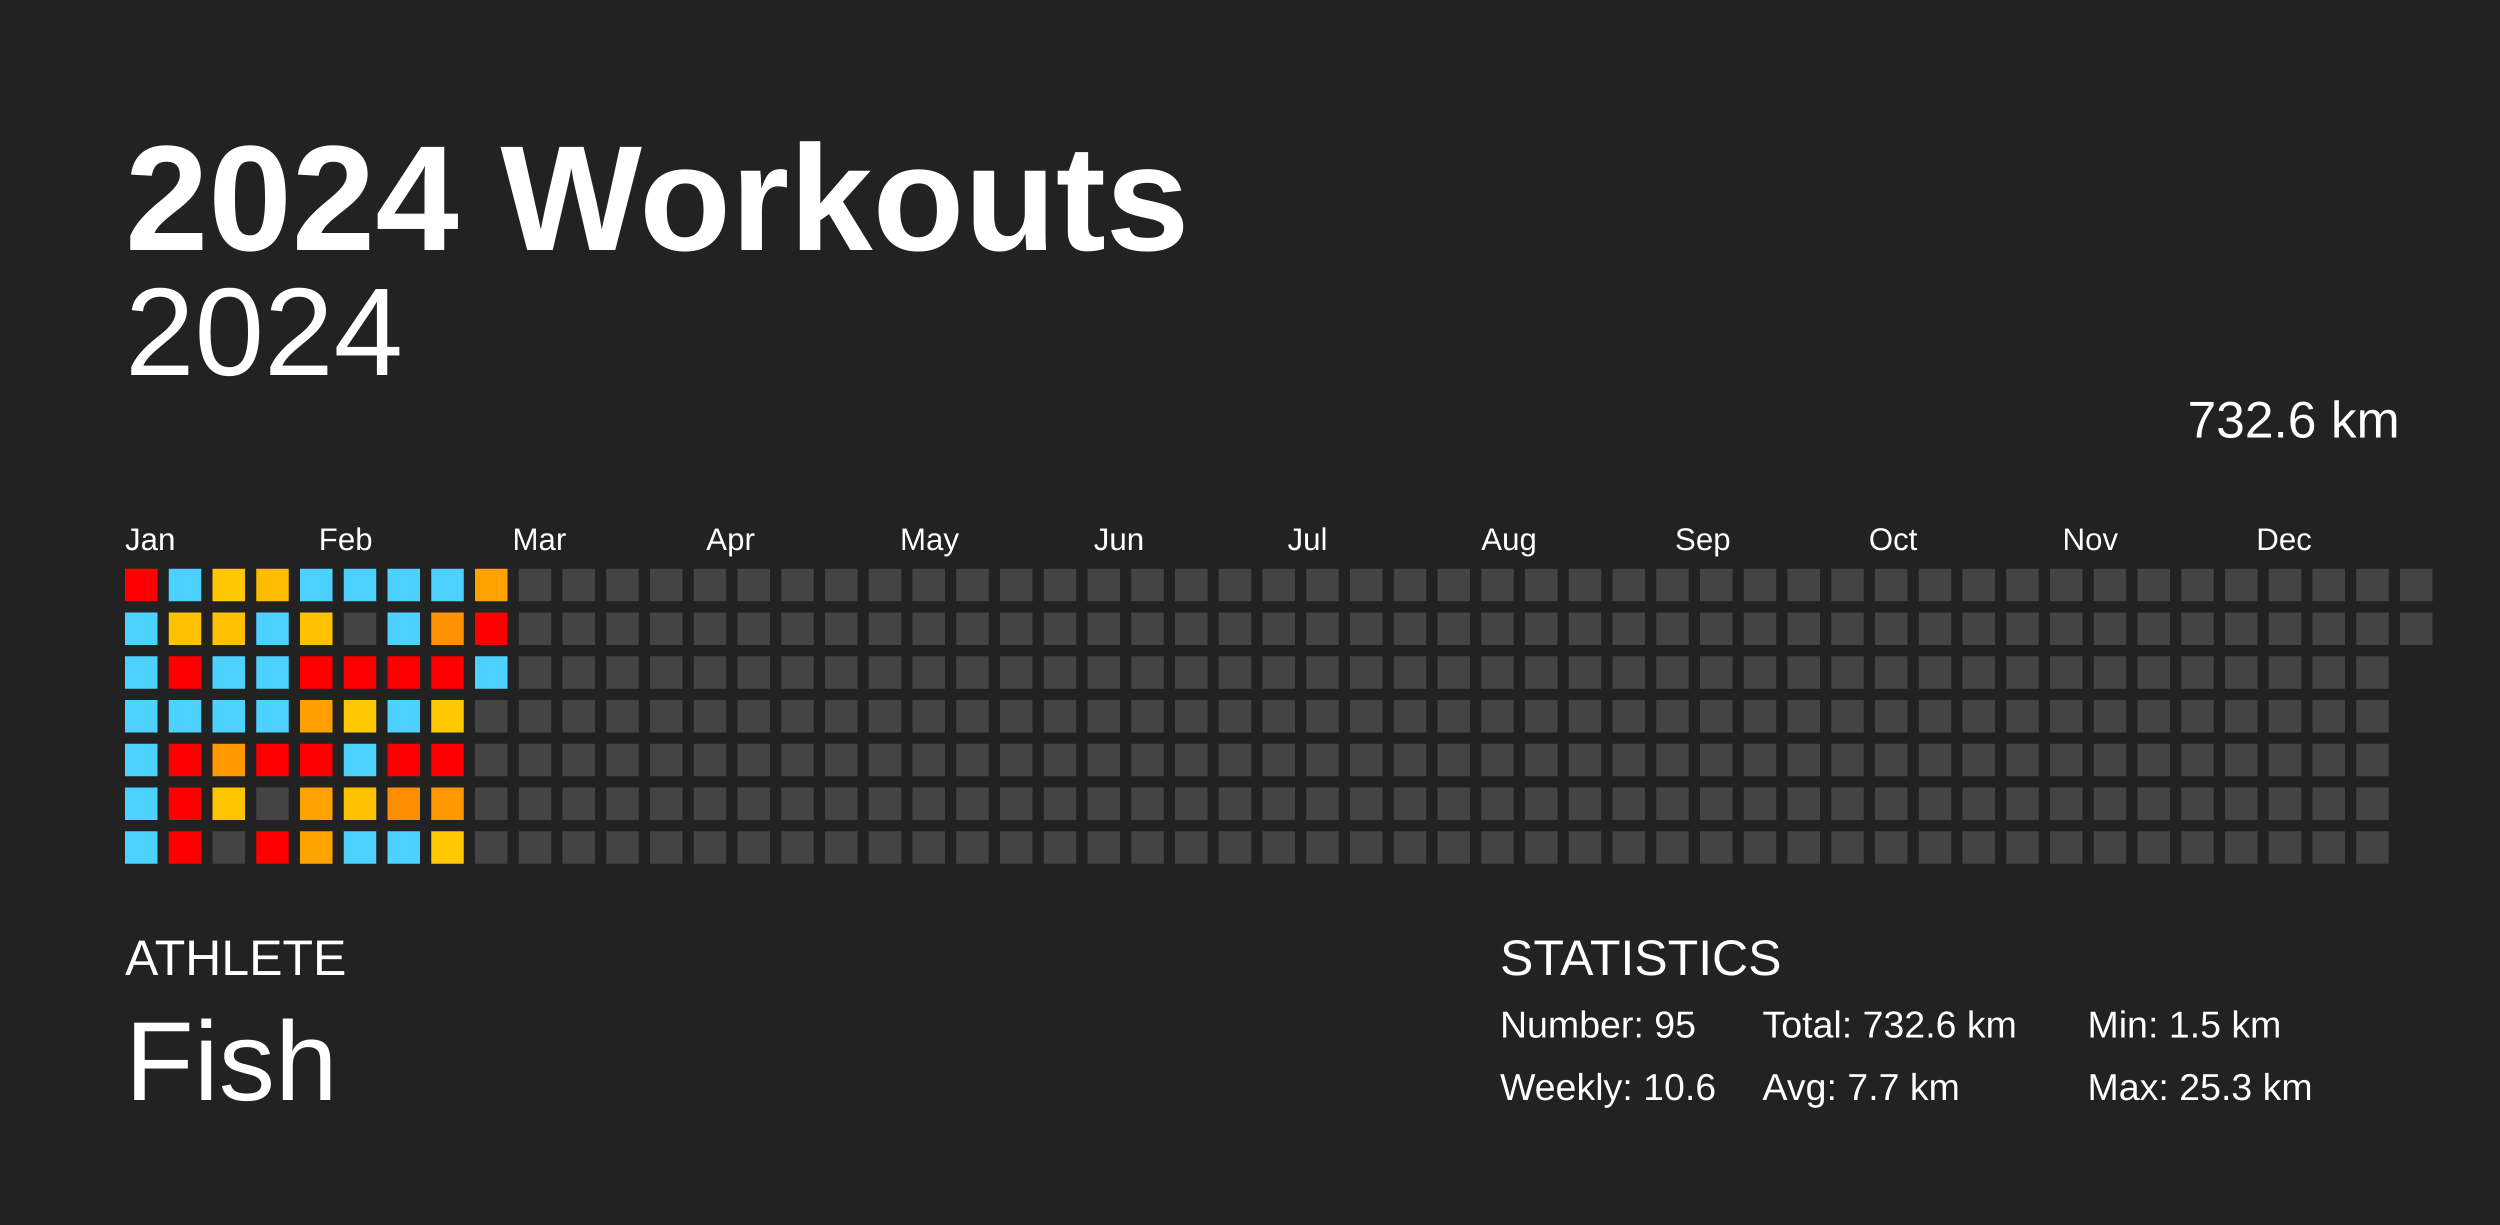
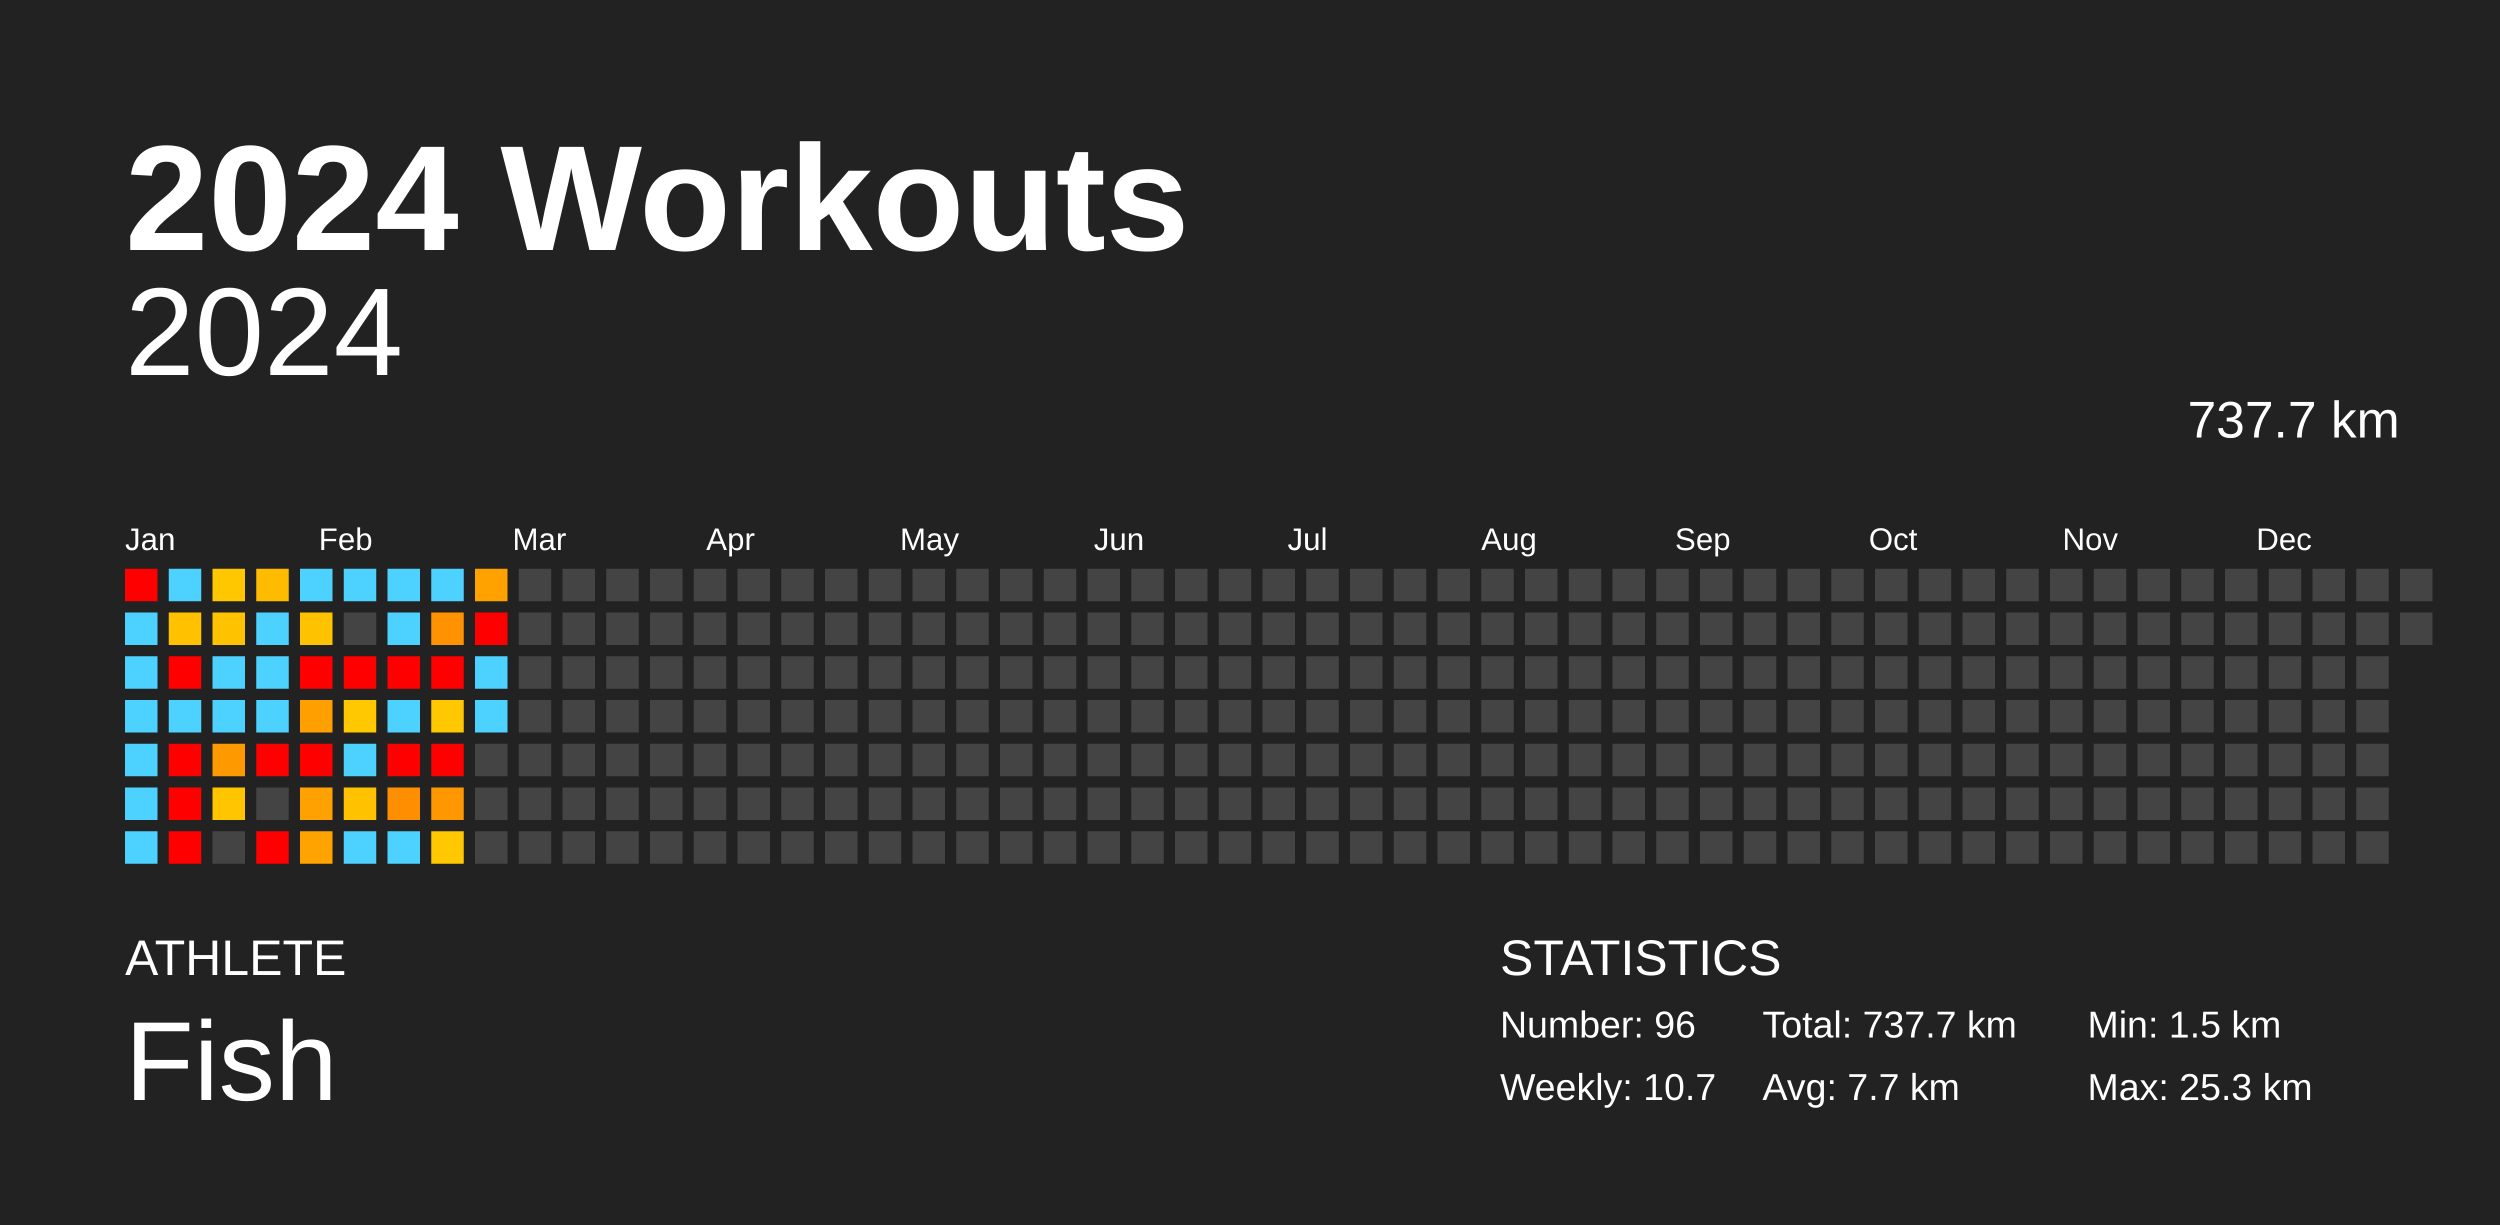
<svg xmlns="http://www.w3.org/2000/svg" baseProfile="full" height="98mm" version="1.1" viewBox="0,0,200,98" width="200mm">
  <defs />
  <rect fill="#222222" height="98" width="200" x="0" y="0" />
  <text fill="#FFFFFF" style="font-size:12px; font-family:Arial; font-weight:bold;" x="10" y="20">2024 Workouts</text>
  <text fill="#FFFFFF" style="font-size:4px; font-family:Arial" x="10" y="78">ATHLETE</text>
  <text fill="#FFFFFF" style="font-size:9px; font-family:Arial" x="10" y="88">Fish</text>
  <text fill="#FFFFFF" style="font-size:4px; font-family:Arial" x="120" y="78">STATISTICS</text>
-   <text fill="#FFFFFF" style="font-size:3px; font-family:Arial" x="120" y="83">Number: 95</text>
-   <text fill="#FFFFFF" style="font-size:3px; font-family:Arial" x="120" y="88">Weekly: 10.6</text>
-   <text fill="#FFFFFF" style="font-size:3px; font-family:Arial" x="141" y="83">Total: 732.6 km</text>
+   <text fill="#FFFFFF" style="font-size:3px; font-family:Arial" x="120" y="83">Number: 96</text>
+   <text fill="#FFFFFF" style="font-size:3px; font-family:Arial" x="120" y="88">Weekly: 10.7</text>
+   <text fill="#FFFFFF" style="font-size:3px; font-family:Arial" x="141" y="83">Total: 737.7 km</text>
  <text fill="#FFFFFF" style="font-size:3px; font-family:Arial" x="141" y="88">Avg: 7.7 km</text>
  <text fill="#FFFFFF" style="font-size:3px; font-family:Arial" x="167" y="83">Min: 1.5 km</text>
  <text fill="#FFFFFF" style="font-size:3px; font-family:Arial" x="167" y="88">Max: 25.3 km</text>
  <text alignment-baseline="hanging" fill="#FFFFFF" style="font-size:10.0px; font-family:Arial;" x="10" y="30">2024</text>
-   <text alignment-baseline="hanging" fill="#FFFFFF" style="font-size:4.125px; font-family:Arial;" x="175" y="35">732.6 km</text>
+   <text alignment-baseline="hanging" fill="#FFFFFF" style="font-size:4.125px; font-family:Arial;" x="175" y="35">737.7 km</text>
  <text fill="#FFFFFF" style="font-size:2.5px; font-family:Arial" x="10.0" y="44">Jan</text>
  <text fill="#FFFFFF" style="font-size:2.5px; font-family:Arial" x="25.5" y="44">Feb</text>
  <text fill="#FFFFFF" style="font-size:2.5px; font-family:Arial" x="41.0" y="44">Mar</text>
  <text fill="#FFFFFF" style="font-size:2.5px; font-family:Arial" x="56.5" y="44">Apr</text>
  <text fill="#FFFFFF" style="font-size:2.5px; font-family:Arial" x="72.0" y="44">May</text>
  <text fill="#FFFFFF" style="font-size:2.5px; font-family:Arial" x="87.5" y="44">Jun</text>
  <text fill="#FFFFFF" style="font-size:2.5px; font-family:Arial" x="103.0" y="44">Jul</text>
  <text fill="#FFFFFF" style="font-size:2.5px; font-family:Arial" x="118.5" y="44">Aug</text>
  <text fill="#FFFFFF" style="font-size:2.5px; font-family:Arial" x="134.0" y="44">Sep</text>
  <text fill="#FFFFFF" style="font-size:2.5px; font-family:Arial" x="149.5" y="44">Oct</text>
  <text fill="#FFFFFF" style="font-size:2.5px; font-family:Arial" x="165.0" y="44">Nov</text>
  <text fill="#FFFFFF" style="font-size:2.5px; font-family:Arial" x="180.5" y="44">Dec</text>
  <rect fill="red" height="2.6" width="2.6" x="10.0" y="45.5" />
  <rect fill="#4dd2ff" height="2.6" width="2.6" x="10.0" y="49.0" />
  <rect fill="#4dd2ff" height="2.6" width="2.6" x="10.0" y="52.5" />
  <rect fill="#4dd2ff" height="2.6" width="2.6" x="10.0" y="56.0" />
  <rect fill="#4dd2ff" height="2.6" width="2.6" x="10.0" y="59.5" />
  <rect fill="#4dd2ff" height="2.6" width="2.6" x="10.0" y="63.0" />
  <rect fill="#4dd2ff" height="2.6" width="2.6" x="10.0" y="66.5" />
  <rect fill="#4dd2ff" height="2.6" width="2.6" x="13.5" y="45.5" />
  <rect fill="#ffc100" height="2.6" width="2.6" x="13.5" y="49.0" />
  <rect fill="red" height="2.6" width="2.6" x="13.5" y="52.5" />
  <rect fill="#4dd2ff" height="2.6" width="2.6" x="13.5" y="56.0" />
  <rect fill="red" height="2.6" width="2.6" x="13.5" y="59.5" />
  <rect fill="red" height="2.6" width="2.6" x="13.5" y="63.0" />
  <rect fill="red" height="2.6" width="2.6" x="13.5" y="66.5" />
  <rect fill="#ffc700" height="2.6" width="2.6" x="17.0" y="45.5" />
  <rect fill="#ffc200" height="2.6" width="2.6" x="17.0" y="49.0" />
  <rect fill="#4dd2ff" height="2.6" width="2.6" x="17.0" y="52.5" />
  <rect fill="#4dd2ff" height="2.6" width="2.6" x="17.0" y="56.0" />
  <rect fill="#ff9900" height="2.6" width="2.6" x="17.0" y="59.5" />
  <rect fill="#ffc600" height="2.6" width="2.6" x="17.0" y="63.0" />
  <rect fill="#444444" height="2.6" width="2.6" x="17.0" y="66.5" />
  <rect fill="#ffbb00" height="2.6" width="2.6" x="20.5" y="45.5" />
  <rect fill="#4dd2ff" height="2.6" width="2.6" x="20.5" y="49.0" />
  <rect fill="#4dd2ff" height="2.6" width="2.6" x="20.5" y="52.5" />
  <rect fill="#4dd2ff" height="2.6" width="2.6" x="20.5" y="56.0" />
  <rect fill="red" height="2.6" width="2.6" x="20.5" y="59.5" />
  <rect fill="#444444" height="2.6" width="2.6" x="20.5" y="63.0" />
  <rect fill="red" height="2.6" width="2.6" x="20.5" y="66.5" />
  <rect fill="#4dd2ff" height="2.6" width="2.6" x="24.0" y="45.5" />
  <rect fill="#ffc200" height="2.6" width="2.6" x="24.0" y="49.0" />
  <rect fill="red" height="2.6" width="2.6" x="24.0" y="52.5" />
  <rect fill="#ffa000" height="2.6" width="2.6" x="24.0" y="56.0" />
  <rect fill="red" height="2.6" width="2.6" x="24.0" y="59.5" />
  <rect fill="#ffa100" height="2.6" width="2.6" x="24.0" y="63.0" />
  <rect fill="#ffa300" height="2.6" width="2.6" x="24.0" y="66.5" />
  <rect fill="#4dd2ff" height="2.6" width="2.6" x="27.5" y="45.5" />
  <rect fill="#444444" height="2.6" width="2.6" x="27.5" y="49.0" />
  <rect fill="red" height="2.6" width="2.6" x="27.5" y="52.5" />
  <rect fill="#ffc800" height="2.6" width="2.6" x="27.5" y="56.0" />
  <rect fill="#4dd2ff" height="2.6" width="2.6" x="27.5" y="59.5" />
  <rect fill="#ffc200" height="2.6" width="2.6" x="27.5" y="63.0" />
  <rect fill="#4dd2ff" height="2.6" width="2.6" x="27.5" y="66.5" />
  <rect fill="#4dd2ff" height="2.6" width="2.6" x="31.0" y="45.5" />
  <rect fill="#4dd2ff" height="2.6" width="2.6" x="31.0" y="49.0" />
  <rect fill="red" height="2.6" width="2.6" x="31.0" y="52.5" />
  <rect fill="#4dd2ff" height="2.6" width="2.6" x="31.0" y="56.0" />
  <rect fill="red" height="2.6" width="2.6" x="31.0" y="59.5" />
  <rect fill="#ff8f00" height="2.6" width="2.6" x="31.0" y="63.0" />
  <rect fill="#4dd2ff" height="2.6" width="2.6" x="31.0" y="66.5" />
  <rect fill="#4dd2ff" height="2.6" width="2.6" x="34.5" y="45.5" />
  <rect fill="#ff9200" height="2.6" width="2.6" x="34.5" y="49.0" />
  <rect fill="red" height="2.6" width="2.6" x="34.5" y="52.5" />
  <rect fill="#ffc800" height="2.6" width="2.6" x="34.5" y="56.0" />
  <rect fill="red" height="2.6" width="2.6" x="34.5" y="59.5" />
  <rect fill="#ff9800" height="2.6" width="2.6" x="34.5" y="63.0" />
  <rect fill="#ffc800" height="2.6" width="2.6" x="34.5" y="66.5" />
  <rect fill="#ffa200" height="2.6" width="2.6" x="38.0" y="45.5" />
  <rect fill="red" height="2.6" width="2.6" x="38.0" y="49.0" />
  <rect fill="#4dd2ff" height="2.6" width="2.6" x="38.0" y="52.5" />
-   <rect fill="#444444" height="2.6" width="2.6" x="38.0" y="56.0" />
+   <rect fill="#4dd2ff" height="2.6" width="2.6" x="38.0" y="56.0" />
  <rect fill="#444444" height="2.6" width="2.6" x="38.0" y="59.5" />
  <rect fill="#444444" height="2.6" width="2.6" x="38.0" y="63.0" />
  <rect fill="#444444" height="2.6" width="2.6" x="38.0" y="66.5" />
  <rect fill="#444444" height="2.6" width="2.6" x="41.5" y="45.5" />
  <rect fill="#444444" height="2.6" width="2.6" x="41.5" y="49.0" />
  <rect fill="#444444" height="2.6" width="2.6" x="41.5" y="52.5" />
  <rect fill="#444444" height="2.6" width="2.6" x="41.5" y="56.0" />
  <rect fill="#444444" height="2.6" width="2.6" x="41.5" y="59.5" />
  <rect fill="#444444" height="2.6" width="2.6" x="41.5" y="63.0" />
  <rect fill="#444444" height="2.6" width="2.6" x="41.5" y="66.5" />
  <rect fill="#444444" height="2.6" width="2.6" x="45.0" y="45.5" />
  <rect fill="#444444" height="2.6" width="2.6" x="45.0" y="49.0" />
  <rect fill="#444444" height="2.6" width="2.6" x="45.0" y="52.5" />
  <rect fill="#444444" height="2.6" width="2.6" x="45.0" y="56.0" />
  <rect fill="#444444" height="2.6" width="2.6" x="45.0" y="59.5" />
  <rect fill="#444444" height="2.6" width="2.6" x="45.0" y="63.0" />
  <rect fill="#444444" height="2.6" width="2.6" x="45.0" y="66.5" />
  <rect fill="#444444" height="2.6" width="2.6" x="48.5" y="45.5" />
  <rect fill="#444444" height="2.6" width="2.6" x="48.5" y="49.0" />
  <rect fill="#444444" height="2.6" width="2.6" x="48.5" y="52.5" />
  <rect fill="#444444" height="2.6" width="2.6" x="48.5" y="56.0" />
  <rect fill="#444444" height="2.6" width="2.6" x="48.5" y="59.5" />
  <rect fill="#444444" height="2.6" width="2.6" x="48.5" y="63.0" />
  <rect fill="#444444" height="2.6" width="2.6" x="48.5" y="66.5" />
  <rect fill="#444444" height="2.6" width="2.6" x="52.0" y="45.5" />
  <rect fill="#444444" height="2.6" width="2.6" x="52.0" y="49.0" />
  <rect fill="#444444" height="2.6" width="2.6" x="52.0" y="52.5" />
  <rect fill="#444444" height="2.6" width="2.6" x="52.0" y="56.0" />
  <rect fill="#444444" height="2.6" width="2.6" x="52.0" y="59.5" />
  <rect fill="#444444" height="2.6" width="2.6" x="52.0" y="63.0" />
  <rect fill="#444444" height="2.6" width="2.6" x="52.0" y="66.5" />
  <rect fill="#444444" height="2.6" width="2.6" x="55.5" y="45.5" />
  <rect fill="#444444" height="2.6" width="2.6" x="55.5" y="49.0" />
  <rect fill="#444444" height="2.6" width="2.6" x="55.5" y="52.5" />
  <rect fill="#444444" height="2.6" width="2.6" x="55.5" y="56.0" />
  <rect fill="#444444" height="2.6" width="2.6" x="55.5" y="59.5" />
  <rect fill="#444444" height="2.6" width="2.6" x="55.5" y="63.0" />
  <rect fill="#444444" height="2.6" width="2.6" x="55.5" y="66.5" />
  <rect fill="#444444" height="2.6" width="2.6" x="59.0" y="45.5" />
  <rect fill="#444444" height="2.6" width="2.6" x="59.0" y="49.0" />
  <rect fill="#444444" height="2.6" width="2.6" x="59.0" y="52.5" />
  <rect fill="#444444" height="2.6" width="2.6" x="59.0" y="56.0" />
  <rect fill="#444444" height="2.6" width="2.6" x="59.0" y="59.5" />
  <rect fill="#444444" height="2.6" width="2.6" x="59.0" y="63.0" />
  <rect fill="#444444" height="2.6" width="2.6" x="59.0" y="66.5" />
  <rect fill="#444444" height="2.6" width="2.6" x="62.5" y="45.5" />
  <rect fill="#444444" height="2.6" width="2.6" x="62.5" y="49.0" />
  <rect fill="#444444" height="2.6" width="2.6" x="62.5" y="52.5" />
  <rect fill="#444444" height="2.6" width="2.6" x="62.5" y="56.0" />
  <rect fill="#444444" height="2.6" width="2.6" x="62.5" y="59.5" />
  <rect fill="#444444" height="2.6" width="2.6" x="62.5" y="63.0" />
  <rect fill="#444444" height="2.6" width="2.6" x="62.5" y="66.5" />
  <rect fill="#444444" height="2.6" width="2.6" x="66.0" y="45.5" />
  <rect fill="#444444" height="2.6" width="2.6" x="66.0" y="49.0" />
  <rect fill="#444444" height="2.6" width="2.6" x="66.0" y="52.5" />
  <rect fill="#444444" height="2.6" width="2.6" x="66.0" y="56.0" />
  <rect fill="#444444" height="2.6" width="2.6" x="66.0" y="59.5" />
  <rect fill="#444444" height="2.6" width="2.6" x="66.0" y="63.0" />
  <rect fill="#444444" height="2.6" width="2.6" x="66.0" y="66.5" />
  <rect fill="#444444" height="2.6" width="2.6" x="69.5" y="45.5" />
  <rect fill="#444444" height="2.6" width="2.6" x="69.5" y="49.0" />
  <rect fill="#444444" height="2.6" width="2.6" x="69.5" y="52.5" />
  <rect fill="#444444" height="2.6" width="2.6" x="69.5" y="56.0" />
  <rect fill="#444444" height="2.6" width="2.6" x="69.5" y="59.5" />
  <rect fill="#444444" height="2.6" width="2.6" x="69.5" y="63.0" />
  <rect fill="#444444" height="2.6" width="2.6" x="69.5" y="66.5" />
  <rect fill="#444444" height="2.6" width="2.6" x="73.0" y="45.5" />
  <rect fill="#444444" height="2.6" width="2.6" x="73.0" y="49.0" />
  <rect fill="#444444" height="2.6" width="2.6" x="73.0" y="52.5" />
  <rect fill="#444444" height="2.6" width="2.6" x="73.0" y="56.0" />
  <rect fill="#444444" height="2.6" width="2.6" x="73.0" y="59.5" />
  <rect fill="#444444" height="2.6" width="2.6" x="73.0" y="63.0" />
  <rect fill="#444444" height="2.6" width="2.6" x="73.0" y="66.5" />
  <rect fill="#444444" height="2.6" width="2.6" x="76.5" y="45.5" />
  <rect fill="#444444" height="2.6" width="2.6" x="76.5" y="49.0" />
  <rect fill="#444444" height="2.6" width="2.6" x="76.5" y="52.5" />
  <rect fill="#444444" height="2.6" width="2.6" x="76.5" y="56.0" />
  <rect fill="#444444" height="2.6" width="2.6" x="76.5" y="59.5" />
  <rect fill="#444444" height="2.6" width="2.6" x="76.5" y="63.0" />
  <rect fill="#444444" height="2.6" width="2.6" x="76.5" y="66.5" />
  <rect fill="#444444" height="2.6" width="2.6" x="80.0" y="45.5" />
  <rect fill="#444444" height="2.6" width="2.6" x="80.0" y="49.0" />
  <rect fill="#444444" height="2.6" width="2.6" x="80.0" y="52.5" />
  <rect fill="#444444" height="2.6" width="2.6" x="80.0" y="56.0" />
  <rect fill="#444444" height="2.6" width="2.6" x="80.0" y="59.5" />
  <rect fill="#444444" height="2.6" width="2.6" x="80.0" y="63.0" />
  <rect fill="#444444" height="2.6" width="2.6" x="80.0" y="66.5" />
  <rect fill="#444444" height="2.6" width="2.6" x="83.5" y="45.5" />
  <rect fill="#444444" height="2.6" width="2.6" x="83.5" y="49.0" />
  <rect fill="#444444" height="2.6" width="2.6" x="83.5" y="52.5" />
  <rect fill="#444444" height="2.6" width="2.6" x="83.5" y="56.0" />
  <rect fill="#444444" height="2.6" width="2.6" x="83.5" y="59.5" />
  <rect fill="#444444" height="2.6" width="2.6" x="83.5" y="63.0" />
  <rect fill="#444444" height="2.6" width="2.6" x="83.5" y="66.5" />
  <rect fill="#444444" height="2.6" width="2.6" x="87.0" y="45.5" />
  <rect fill="#444444" height="2.6" width="2.6" x="87.0" y="49.0" />
  <rect fill="#444444" height="2.6" width="2.6" x="87.0" y="52.5" />
  <rect fill="#444444" height="2.6" width="2.6" x="87.0" y="56.0" />
  <rect fill="#444444" height="2.6" width="2.6" x="87.0" y="59.5" />
  <rect fill="#444444" height="2.6" width="2.6" x="87.0" y="63.0" />
  <rect fill="#444444" height="2.6" width="2.6" x="87.0" y="66.5" />
  <rect fill="#444444" height="2.6" width="2.6" x="90.5" y="45.5" />
  <rect fill="#444444" height="2.6" width="2.6" x="90.5" y="49.0" />
  <rect fill="#444444" height="2.6" width="2.6" x="90.5" y="52.5" />
  <rect fill="#444444" height="2.6" width="2.6" x="90.5" y="56.0" />
  <rect fill="#444444" height="2.6" width="2.6" x="90.5" y="59.5" />
  <rect fill="#444444" height="2.6" width="2.6" x="90.5" y="63.0" />
  <rect fill="#444444" height="2.6" width="2.6" x="90.5" y="66.5" />
  <rect fill="#444444" height="2.6" width="2.6" x="94.0" y="45.5" />
  <rect fill="#444444" height="2.6" width="2.6" x="94.0" y="49.0" />
  <rect fill="#444444" height="2.6" width="2.6" x="94.0" y="52.5" />
  <rect fill="#444444" height="2.6" width="2.6" x="94.0" y="56.0" />
  <rect fill="#444444" height="2.6" width="2.6" x="94.0" y="59.5" />
  <rect fill="#444444" height="2.6" width="2.6" x="94.0" y="63.0" />
  <rect fill="#444444" height="2.6" width="2.6" x="94.0" y="66.5" />
  <rect fill="#444444" height="2.6" width="2.6" x="97.5" y="45.5" />
  <rect fill="#444444" height="2.6" width="2.6" x="97.5" y="49.0" />
  <rect fill="#444444" height="2.6" width="2.6" x="97.5" y="52.5" />
  <rect fill="#444444" height="2.6" width="2.6" x="97.5" y="56.0" />
  <rect fill="#444444" height="2.6" width="2.6" x="97.5" y="59.5" />
  <rect fill="#444444" height="2.6" width="2.6" x="97.5" y="63.0" />
  <rect fill="#444444" height="2.6" width="2.6" x="97.5" y="66.5" />
  <rect fill="#444444" height="2.6" width="2.6" x="101.0" y="45.5" />
  <rect fill="#444444" height="2.6" width="2.6" x="101.0" y="49.0" />
  <rect fill="#444444" height="2.6" width="2.6" x="101.0" y="52.5" />
  <rect fill="#444444" height="2.6" width="2.6" x="101.0" y="56.0" />
  <rect fill="#444444" height="2.6" width="2.6" x="101.0" y="59.5" />
  <rect fill="#444444" height="2.6" width="2.6" x="101.0" y="63.0" />
  <rect fill="#444444" height="2.6" width="2.6" x="101.0" y="66.5" />
  <rect fill="#444444" height="2.6" width="2.6" x="104.5" y="45.5" />
  <rect fill="#444444" height="2.6" width="2.6" x="104.5" y="49.0" />
  <rect fill="#444444" height="2.6" width="2.6" x="104.5" y="52.5" />
  <rect fill="#444444" height="2.6" width="2.6" x="104.5" y="56.0" />
  <rect fill="#444444" height="2.6" width="2.6" x="104.5" y="59.5" />
  <rect fill="#444444" height="2.6" width="2.6" x="104.5" y="63.0" />
  <rect fill="#444444" height="2.6" width="2.6" x="104.5" y="66.5" />
  <rect fill="#444444" height="2.6" width="2.6" x="108.0" y="45.5" />
  <rect fill="#444444" height="2.6" width="2.6" x="108.0" y="49.0" />
  <rect fill="#444444" height="2.6" width="2.6" x="108.0" y="52.5" />
  <rect fill="#444444" height="2.6" width="2.6" x="108.0" y="56.0" />
  <rect fill="#444444" height="2.6" width="2.6" x="108.0" y="59.5" />
  <rect fill="#444444" height="2.6" width="2.6" x="108.0" y="63.0" />
  <rect fill="#444444" height="2.6" width="2.6" x="108.0" y="66.5" />
  <rect fill="#444444" height="2.6" width="2.6" x="111.5" y="45.5" />
  <rect fill="#444444" height="2.6" width="2.6" x="111.5" y="49.0" />
  <rect fill="#444444" height="2.6" width="2.6" x="111.5" y="52.5" />
  <rect fill="#444444" height="2.6" width="2.6" x="111.5" y="56.0" />
  <rect fill="#444444" height="2.6" width="2.6" x="111.5" y="59.5" />
  <rect fill="#444444" height="2.6" width="2.6" x="111.5" y="63.0" />
  <rect fill="#444444" height="2.6" width="2.6" x="111.5" y="66.5" />
  <rect fill="#444444" height="2.6" width="2.6" x="115.0" y="45.5" />
  <rect fill="#444444" height="2.6" width="2.6" x="115.0" y="49.0" />
  <rect fill="#444444" height="2.6" width="2.6" x="115.0" y="52.5" />
  <rect fill="#444444" height="2.6" width="2.6" x="115.0" y="56.0" />
  <rect fill="#444444" height="2.6" width="2.6" x="115.0" y="59.5" />
  <rect fill="#444444" height="2.6" width="2.6" x="115.0" y="63.0" />
  <rect fill="#444444" height="2.6" width="2.6" x="115.0" y="66.5" />
  <rect fill="#444444" height="2.6" width="2.6" x="118.5" y="45.5" />
  <rect fill="#444444" height="2.6" width="2.6" x="118.5" y="49.0" />
  <rect fill="#444444" height="2.6" width="2.6" x="118.5" y="52.5" />
  <rect fill="#444444" height="2.6" width="2.6" x="118.5" y="56.0" />
  <rect fill="#444444" height="2.6" width="2.6" x="118.5" y="59.5" />
  <rect fill="#444444" height="2.6" width="2.6" x="118.5" y="63.0" />
  <rect fill="#444444" height="2.6" width="2.6" x="118.5" y="66.5" />
  <rect fill="#444444" height="2.6" width="2.6" x="122.0" y="45.5" />
  <rect fill="#444444" height="2.6" width="2.6" x="122.0" y="49.0" />
  <rect fill="#444444" height="2.6" width="2.6" x="122.0" y="52.5" />
  <rect fill="#444444" height="2.6" width="2.6" x="122.0" y="56.0" />
  <rect fill="#444444" height="2.6" width="2.6" x="122.0" y="59.5" />
  <rect fill="#444444" height="2.6" width="2.6" x="122.0" y="63.0" />
  <rect fill="#444444" height="2.6" width="2.6" x="122.0" y="66.5" />
  <rect fill="#444444" height="2.6" width="2.6" x="125.5" y="45.5" />
  <rect fill="#444444" height="2.6" width="2.6" x="125.5" y="49.0" />
  <rect fill="#444444" height="2.6" width="2.6" x="125.5" y="52.5" />
  <rect fill="#444444" height="2.6" width="2.6" x="125.5" y="56.0" />
  <rect fill="#444444" height="2.6" width="2.6" x="125.5" y="59.5" />
  <rect fill="#444444" height="2.6" width="2.6" x="125.5" y="63.0" />
  <rect fill="#444444" height="2.6" width="2.6" x="125.5" y="66.5" />
  <rect fill="#444444" height="2.6" width="2.6" x="129.0" y="45.5" />
  <rect fill="#444444" height="2.6" width="2.6" x="129.0" y="49.0" />
  <rect fill="#444444" height="2.6" width="2.6" x="129.0" y="52.5" />
  <rect fill="#444444" height="2.6" width="2.6" x="129.0" y="56.0" />
  <rect fill="#444444" height="2.6" width="2.6" x="129.0" y="59.5" />
  <rect fill="#444444" height="2.6" width="2.6" x="129.0" y="63.0" />
  <rect fill="#444444" height="2.6" width="2.6" x="129.0" y="66.5" />
  <rect fill="#444444" height="2.6" width="2.6" x="132.5" y="45.5" />
  <rect fill="#444444" height="2.6" width="2.6" x="132.5" y="49.0" />
  <rect fill="#444444" height="2.6" width="2.6" x="132.5" y="52.5" />
  <rect fill="#444444" height="2.6" width="2.6" x="132.5" y="56.0" />
  <rect fill="#444444" height="2.6" width="2.6" x="132.5" y="59.5" />
  <rect fill="#444444" height="2.6" width="2.6" x="132.5" y="63.0" />
  <rect fill="#444444" height="2.6" width="2.6" x="132.5" y="66.5" />
  <rect fill="#444444" height="2.6" width="2.6" x="136.0" y="45.5" />
  <rect fill="#444444" height="2.6" width="2.6" x="136.0" y="49.0" />
  <rect fill="#444444" height="2.6" width="2.6" x="136.0" y="52.5" />
  <rect fill="#444444" height="2.6" width="2.6" x="136.0" y="56.0" />
  <rect fill="#444444" height="2.6" width="2.6" x="136.0" y="59.5" />
  <rect fill="#444444" height="2.6" width="2.6" x="136.0" y="63.0" />
  <rect fill="#444444" height="2.6" width="2.6" x="136.0" y="66.5" />
  <rect fill="#444444" height="2.6" width="2.6" x="139.5" y="45.5" />
  <rect fill="#444444" height="2.6" width="2.6" x="139.5" y="49.0" />
  <rect fill="#444444" height="2.6" width="2.6" x="139.5" y="52.5" />
  <rect fill="#444444" height="2.6" width="2.6" x="139.5" y="56.0" />
  <rect fill="#444444" height="2.6" width="2.6" x="139.5" y="59.5" />
  <rect fill="#444444" height="2.6" width="2.6" x="139.5" y="63.0" />
  <rect fill="#444444" height="2.6" width="2.6" x="139.5" y="66.5" />
  <rect fill="#444444" height="2.6" width="2.6" x="143.0" y="45.5" />
  <rect fill="#444444" height="2.6" width="2.6" x="143.0" y="49.0" />
  <rect fill="#444444" height="2.6" width="2.6" x="143.0" y="52.5" />
  <rect fill="#444444" height="2.6" width="2.6" x="143.0" y="56.0" />
  <rect fill="#444444" height="2.6" width="2.6" x="143.0" y="59.5" />
  <rect fill="#444444" height="2.6" width="2.6" x="143.0" y="63.0" />
  <rect fill="#444444" height="2.6" width="2.6" x="143.0" y="66.5" />
  <rect fill="#444444" height="2.6" width="2.6" x="146.5" y="45.5" />
  <rect fill="#444444" height="2.6" width="2.6" x="146.5" y="49.0" />
  <rect fill="#444444" height="2.6" width="2.6" x="146.5" y="52.5" />
  <rect fill="#444444" height="2.6" width="2.6" x="146.5" y="56.0" />
  <rect fill="#444444" height="2.6" width="2.6" x="146.5" y="59.5" />
  <rect fill="#444444" height="2.6" width="2.6" x="146.5" y="63.0" />
  <rect fill="#444444" height="2.6" width="2.6" x="146.5" y="66.5" />
  <rect fill="#444444" height="2.6" width="2.6" x="150.0" y="45.5" />
  <rect fill="#444444" height="2.6" width="2.6" x="150.0" y="49.0" />
  <rect fill="#444444" height="2.6" width="2.6" x="150.0" y="52.5" />
  <rect fill="#444444" height="2.6" width="2.6" x="150.0" y="56.0" />
  <rect fill="#444444" height="2.6" width="2.6" x="150.0" y="59.5" />
  <rect fill="#444444" height="2.6" width="2.6" x="150.0" y="63.0" />
  <rect fill="#444444" height="2.6" width="2.6" x="150.0" y="66.5" />
  <rect fill="#444444" height="2.6" width="2.6" x="153.5" y="45.5" />
  <rect fill="#444444" height="2.6" width="2.6" x="153.5" y="49.0" />
  <rect fill="#444444" height="2.6" width="2.6" x="153.5" y="52.5" />
  <rect fill="#444444" height="2.6" width="2.6" x="153.5" y="56.0" />
  <rect fill="#444444" height="2.6" width="2.6" x="153.5" y="59.5" />
  <rect fill="#444444" height="2.6" width="2.6" x="153.5" y="63.0" />
  <rect fill="#444444" height="2.6" width="2.6" x="153.5" y="66.5" />
  <rect fill="#444444" height="2.6" width="2.6" x="157.0" y="45.5" />
  <rect fill="#444444" height="2.6" width="2.6" x="157.0" y="49.0" />
  <rect fill="#444444" height="2.6" width="2.6" x="157.0" y="52.5" />
  <rect fill="#444444" height="2.6" width="2.6" x="157.0" y="56.0" />
  <rect fill="#444444" height="2.6" width="2.6" x="157.0" y="59.5" />
  <rect fill="#444444" height="2.6" width="2.6" x="157.0" y="63.0" />
  <rect fill="#444444" height="2.6" width="2.6" x="157.0" y="66.5" />
  <rect fill="#444444" height="2.6" width="2.6" x="160.5" y="45.5" />
  <rect fill="#444444" height="2.6" width="2.6" x="160.5" y="49.0" />
  <rect fill="#444444" height="2.6" width="2.6" x="160.5" y="52.5" />
  <rect fill="#444444" height="2.6" width="2.6" x="160.5" y="56.0" />
  <rect fill="#444444" height="2.6" width="2.6" x="160.5" y="59.5" />
  <rect fill="#444444" height="2.6" width="2.6" x="160.5" y="63.0" />
  <rect fill="#444444" height="2.6" width="2.6" x="160.5" y="66.5" />
  <rect fill="#444444" height="2.6" width="2.6" x="164.0" y="45.5" />
  <rect fill="#444444" height="2.6" width="2.6" x="164.0" y="49.0" />
  <rect fill="#444444" height="2.6" width="2.6" x="164.0" y="52.5" />
  <rect fill="#444444" height="2.6" width="2.6" x="164.0" y="56.0" />
  <rect fill="#444444" height="2.6" width="2.6" x="164.0" y="59.5" />
  <rect fill="#444444" height="2.6" width="2.6" x="164.0" y="63.0" />
  <rect fill="#444444" height="2.6" width="2.6" x="164.0" y="66.5" />
  <rect fill="#444444" height="2.6" width="2.6" x="167.5" y="45.5" />
  <rect fill="#444444" height="2.6" width="2.6" x="167.5" y="49.0" />
  <rect fill="#444444" height="2.6" width="2.6" x="167.5" y="52.5" />
  <rect fill="#444444" height="2.6" width="2.6" x="167.5" y="56.0" />
  <rect fill="#444444" height="2.6" width="2.6" x="167.5" y="59.5" />
  <rect fill="#444444" height="2.6" width="2.6" x="167.5" y="63.0" />
  <rect fill="#444444" height="2.6" width="2.6" x="167.5" y="66.5" />
  <rect fill="#444444" height="2.6" width="2.6" x="171.0" y="45.5" />
  <rect fill="#444444" height="2.6" width="2.6" x="171.0" y="49.0" />
  <rect fill="#444444" height="2.6" width="2.6" x="171.0" y="52.5" />
  <rect fill="#444444" height="2.6" width="2.6" x="171.0" y="56.0" />
  <rect fill="#444444" height="2.6" width="2.6" x="171.0" y="59.5" />
  <rect fill="#444444" height="2.6" width="2.6" x="171.0" y="63.0" />
  <rect fill="#444444" height="2.6" width="2.6" x="171.0" y="66.5" />
  <rect fill="#444444" height="2.6" width="2.6" x="174.5" y="45.5" />
  <rect fill="#444444" height="2.6" width="2.6" x="174.5" y="49.0" />
  <rect fill="#444444" height="2.6" width="2.6" x="174.5" y="52.5" />
  <rect fill="#444444" height="2.6" width="2.6" x="174.5" y="56.0" />
  <rect fill="#444444" height="2.6" width="2.6" x="174.5" y="59.5" />
  <rect fill="#444444" height="2.6" width="2.6" x="174.5" y="63.0" />
  <rect fill="#444444" height="2.6" width="2.6" x="174.5" y="66.5" />
  <rect fill="#444444" height="2.6" width="2.6" x="178.0" y="45.5" />
  <rect fill="#444444" height="2.6" width="2.6" x="178.0" y="49.0" />
  <rect fill="#444444" height="2.6" width="2.6" x="178.0" y="52.5" />
  <rect fill="#444444" height="2.6" width="2.6" x="178.0" y="56.0" />
  <rect fill="#444444" height="2.6" width="2.6" x="178.0" y="59.5" />
  <rect fill="#444444" height="2.6" width="2.6" x="178.0" y="63.0" />
  <rect fill="#444444" height="2.6" width="2.6" x="178.0" y="66.5" />
  <rect fill="#444444" height="2.6" width="2.6" x="181.5" y="45.5" />
  <rect fill="#444444" height="2.6" width="2.6" x="181.5" y="49.0" />
  <rect fill="#444444" height="2.6" width="2.6" x="181.5" y="52.5" />
  <rect fill="#444444" height="2.6" width="2.6" x="181.5" y="56.0" />
  <rect fill="#444444" height="2.6" width="2.6" x="181.5" y="59.5" />
  <rect fill="#444444" height="2.6" width="2.6" x="181.5" y="63.0" />
  <rect fill="#444444" height="2.6" width="2.6" x="181.5" y="66.5" />
  <rect fill="#444444" height="2.6" width="2.6" x="185.0" y="45.5" />
  <rect fill="#444444" height="2.6" width="2.6" x="185.0" y="49.0" />
  <rect fill="#444444" height="2.6" width="2.6" x="185.0" y="52.5" />
  <rect fill="#444444" height="2.6" width="2.6" x="185.0" y="56.0" />
  <rect fill="#444444" height="2.6" width="2.6" x="185.0" y="59.5" />
  <rect fill="#444444" height="2.6" width="2.6" x="185.0" y="63.0" />
  <rect fill="#444444" height="2.6" width="2.6" x="185.0" y="66.5" />
  <rect fill="#444444" height="2.6" width="2.6" x="188.5" y="45.5" />
  <rect fill="#444444" height="2.6" width="2.6" x="188.5" y="49.0" />
  <rect fill="#444444" height="2.6" width="2.6" x="188.5" y="52.5" />
  <rect fill="#444444" height="2.6" width="2.6" x="188.5" y="56.0" />
  <rect fill="#444444" height="2.6" width="2.6" x="188.5" y="59.5" />
  <rect fill="#444444" height="2.6" width="2.6" x="188.5" y="63.0" />
  <rect fill="#444444" height="2.6" width="2.6" x="188.5" y="66.5" />
  <rect fill="#444444" height="2.6" width="2.6" x="192.0" y="45.5" />
  <rect fill="#444444" height="2.6" width="2.6" x="192.0" y="49.0" />
</svg>
